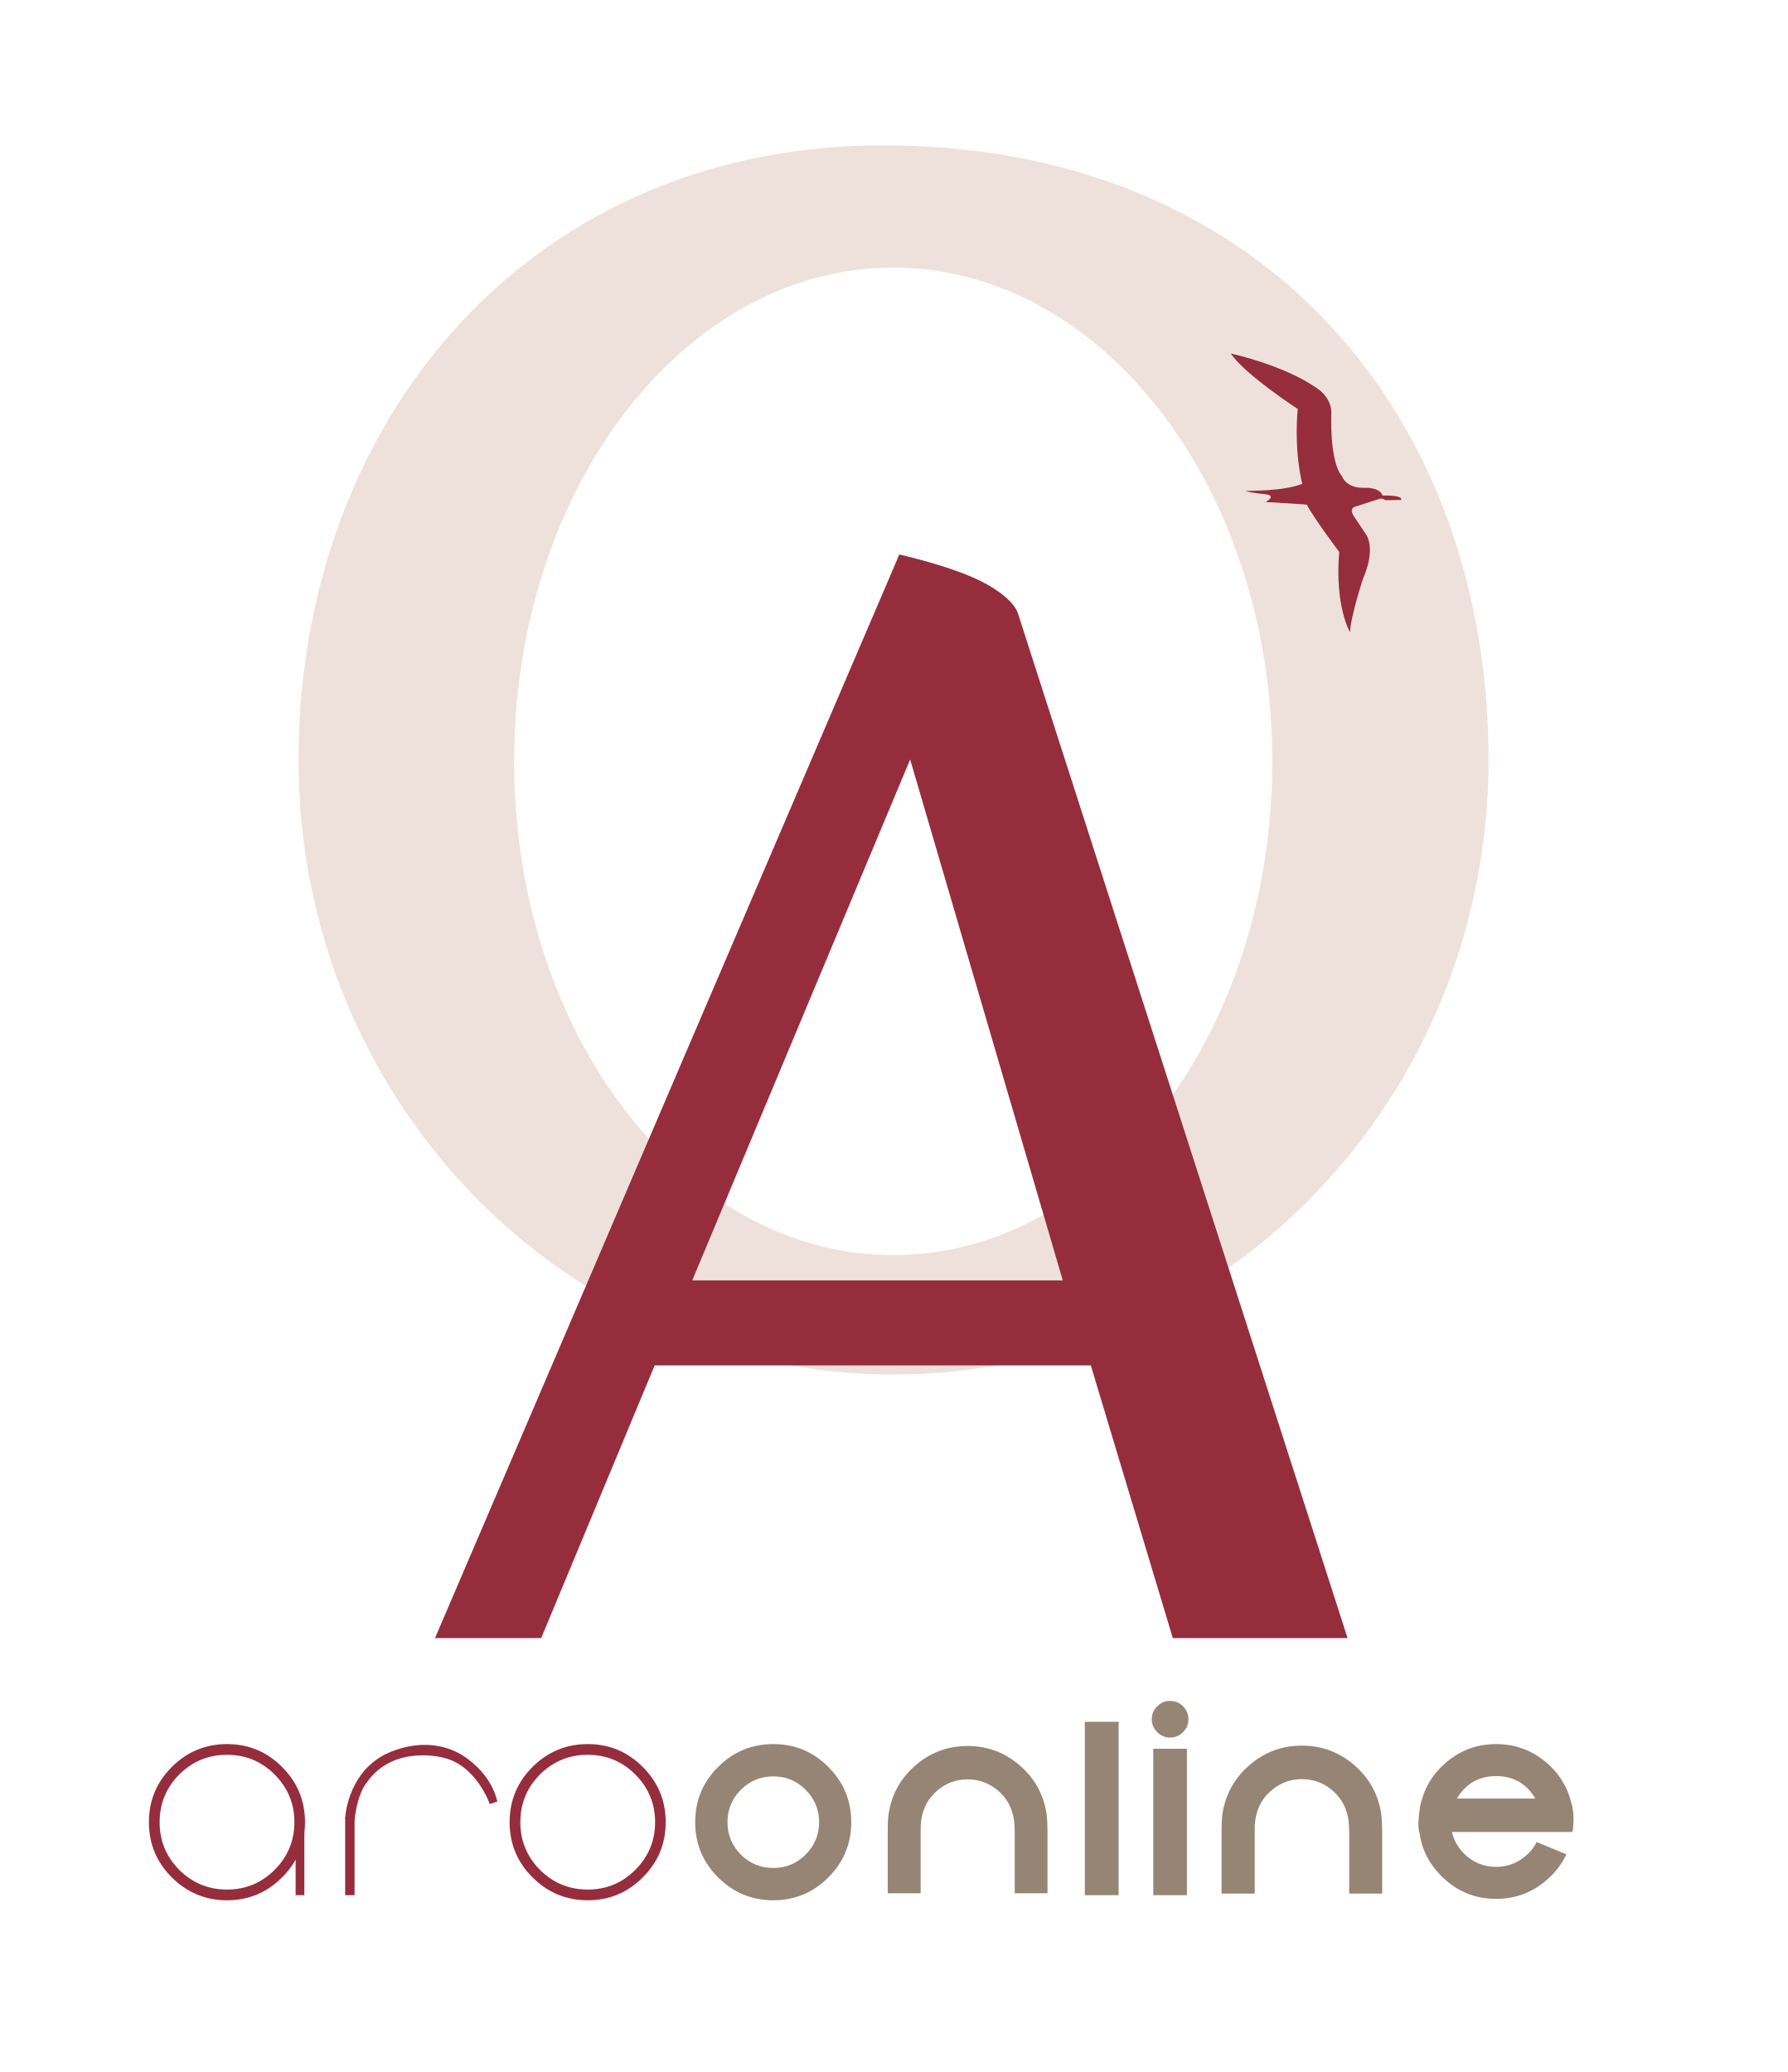
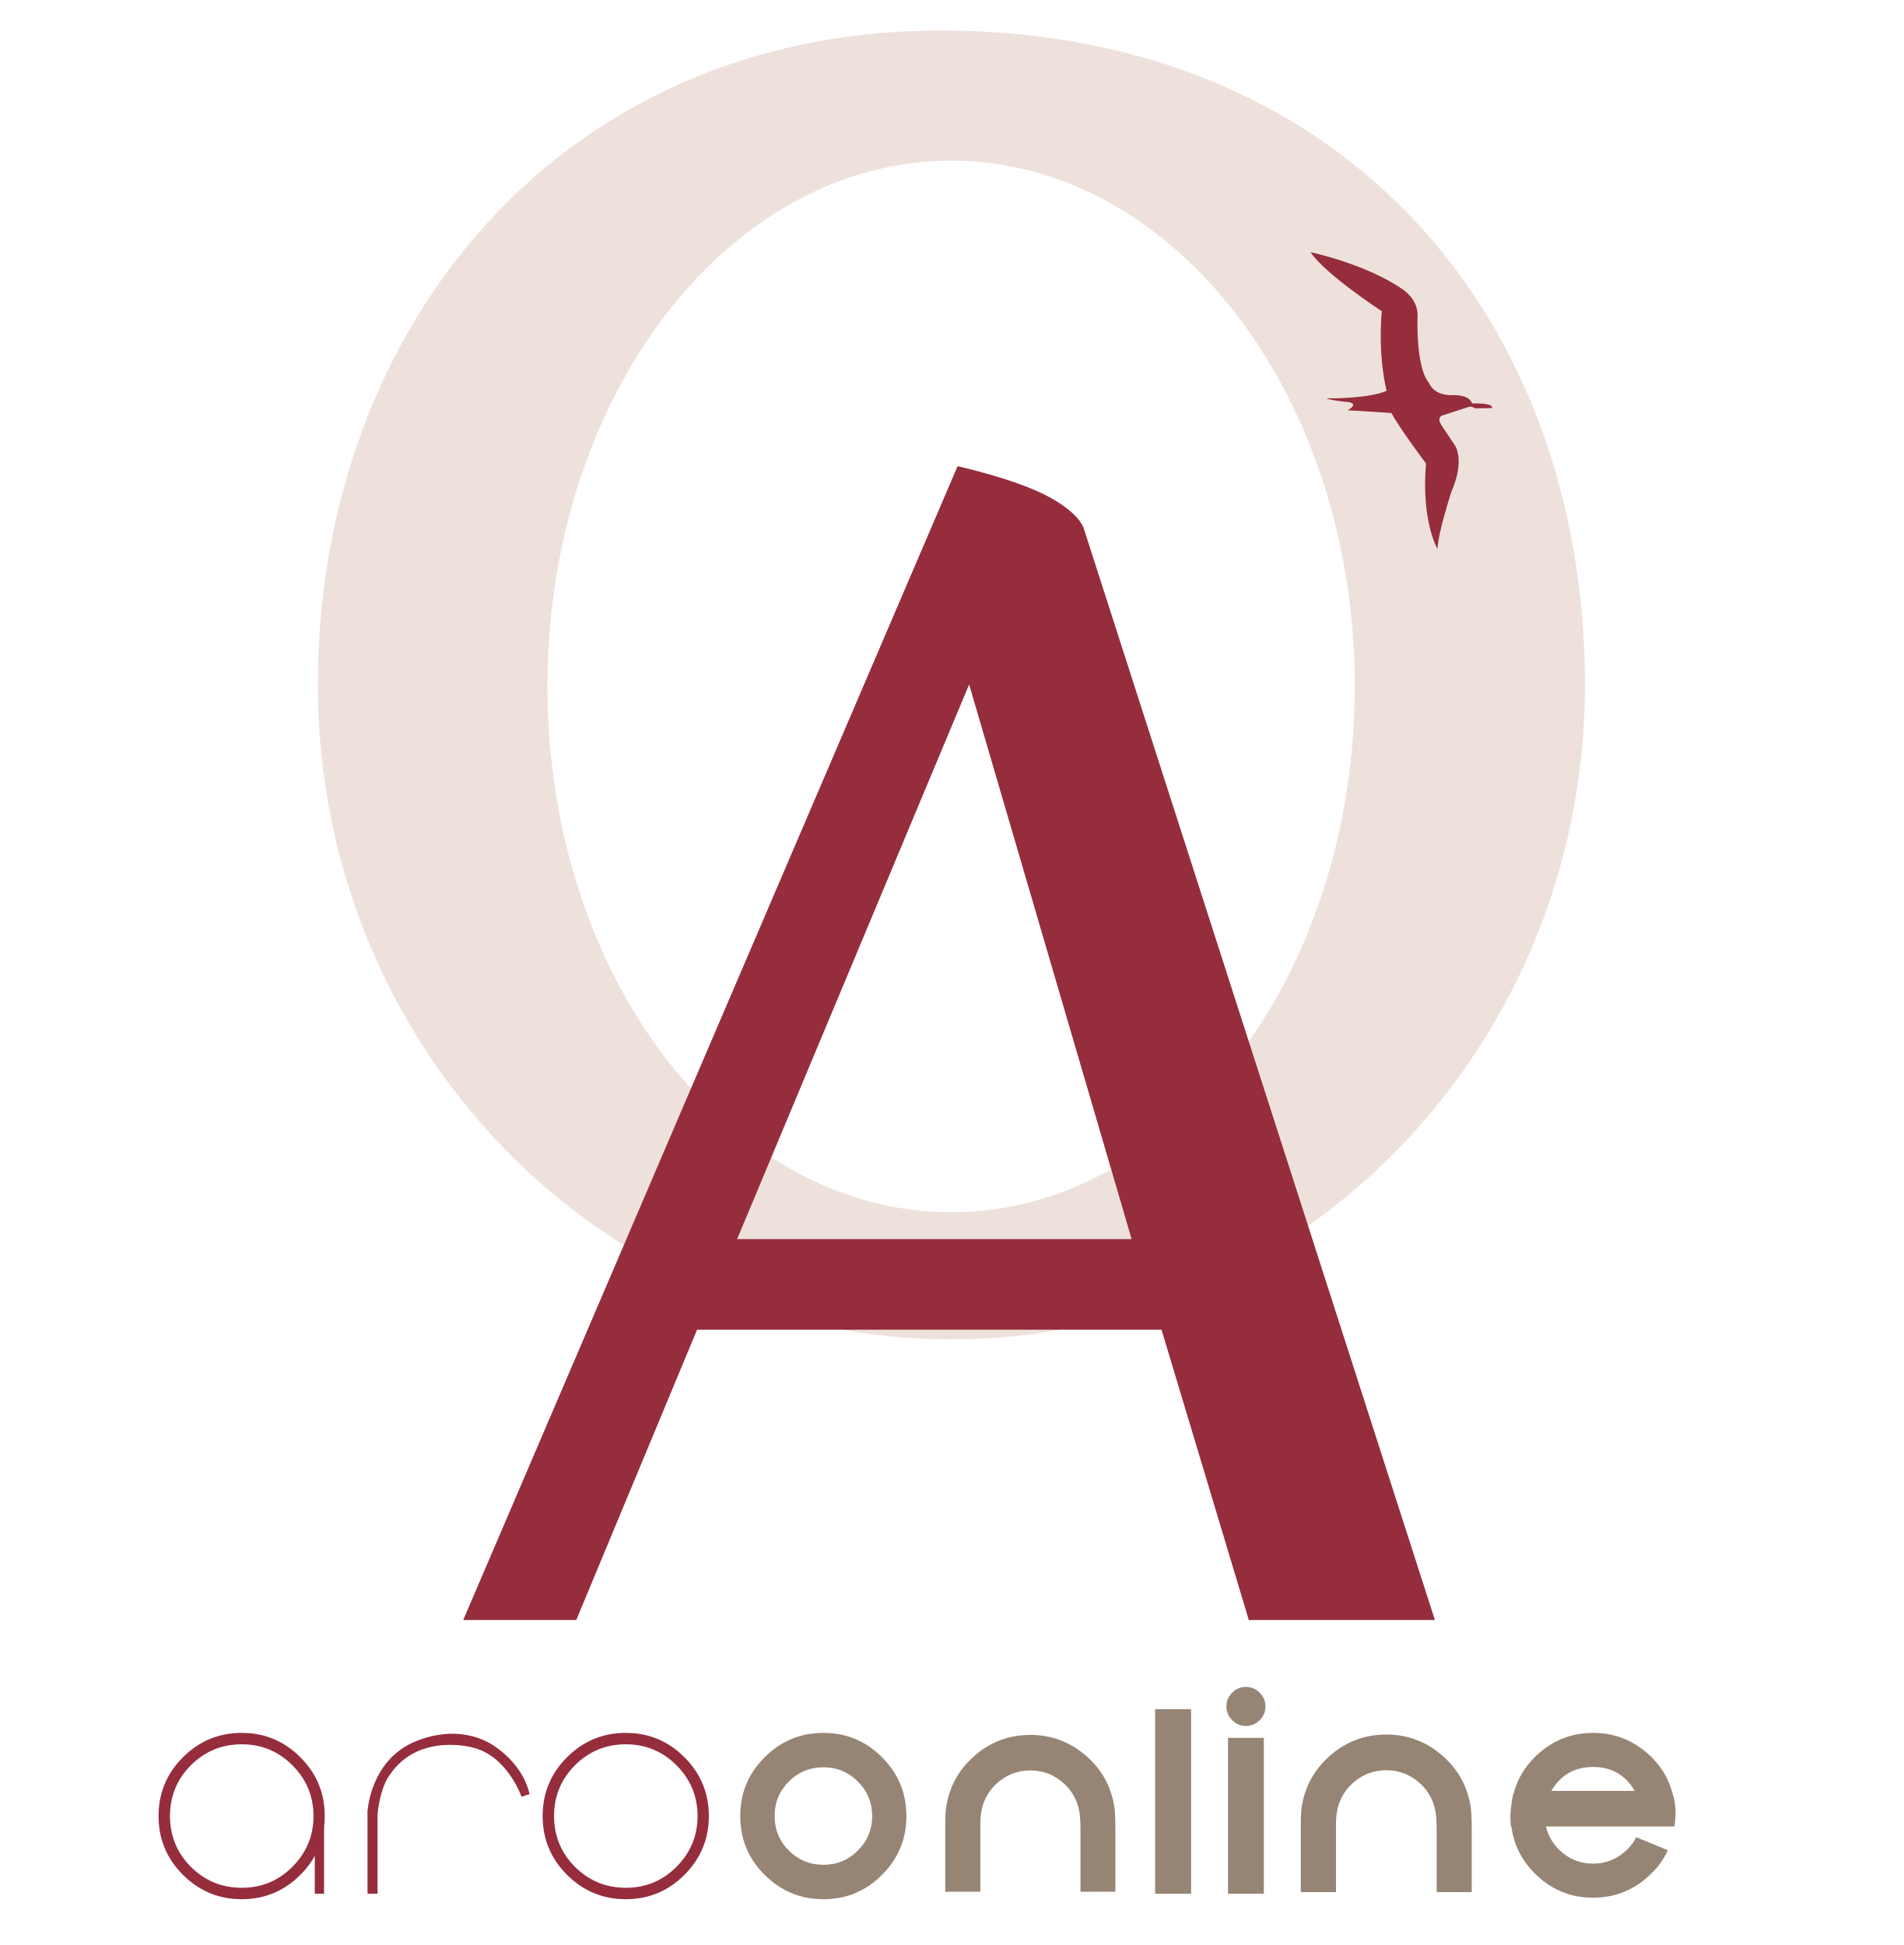
- <svg xmlns="http://www.w3.org/2000/svg" version="1.1" id="Layer_1" x="0px" y="0px" width="577.93px" height="669.922px" viewBox="0 0 577.93 669.922" style="enable-background:new 0 0 577.93 669.922;" xml:space="preserve">
+ <svg xmlns="http://www.w3.org/2000/svg" version="1.2" baseProfile="tiny" id="Layer_1" x="0px" y="0px" width="577.93px" height="590.57px" viewBox="0 0 577.93 590.57" xml:space="preserve">
  <g>
-     <path style="fill:#EEE1DB;" d="M288.847,47.01c-117.197-1.678-192.35,88.961-192.35,198.701c0,109.739,86.118,198.7,192.35,198.7   c106.232,0,192.351-88.961,192.351-198.7C481.197,135.972,410.243,48.675,288.847,47.01z M288.755,405.806   c-67.679,0-122.542-71.473-122.542-159.64s54.864-159.64,122.542-159.64c67.678,0,122.542,71.474,122.542,159.64   S356.434,405.806,288.755,405.806z" />
-     <path style="fill:#962D3D;" d="M436.425,204.413c0,0-4.991-8.319-3.494-25.957c0,0-8.152-10.816-10.482-15.308   c0,0-9.484-0.666-13.312-0.832c0,0,3.766-1.999,0-2.526c0,0-4.294-0.316-6.562-1.107c0,0,12.397,0.264,18.411-2.269   c0,0-2.7-9.691-1.486-24.191c0,0-17.119-11.167-21.619-17.917c0,0,16.917,3.583,27.917,11.25c0,0,4.5,2.75,4.583,7.75   c0,0-0.75,15.833,3.5,20.75c0,0,1.167,3.833,7.25,3.667c0,0,4.749-0.333,5.833,2.5c0,0,6.583-0.25,6,1.417l-5.083,0.083   c0,0-1.083-0.667-1.75-0.5l-8,2.583c0,0-2.251,0.417-0.417,3.167l3.917,5.875c0,0,3.312,4.265-0.971,14.17   C440.66,187.018,436.636,199.186,436.425,204.413z" />
-     <path style="fill:#962D3D;" d="M329.192,198.702c-1.421-5.42-10.933-10.189-10.933-10.189c-9.585-5.228-27.533-9.236-27.533-9.236   L140.629,529.624h34.325l36.677-88.151h141l26.5,88.151h56.5L329.192,198.702z M223.785,413.973l70.44-168.414l49.335,168.414   H223.785z" />
+     <path fill="#EEE1DB" d="M288.847,9.276C171.65,7.599,96.497,98.238,96.497,207.977c0,109.739,86.118,198.7,192.35,198.7   c106.232,0,192.351-88.961,192.351-198.7C481.197,98.238,410.243,10.941,288.847,9.276z M288.755,368.072   c-67.679,0-122.542-71.473-122.542-159.64s54.864-159.64,122.542-159.64c67.678,0,122.542,71.474,122.542,159.64   S356.434,368.072,288.755,368.072z" />
+     <path fill="#962D3D" d="M436.425,166.679c0,0-4.991-8.319-3.494-25.957c0,0-8.152-10.816-10.482-15.308   c0,0-9.484-0.666-13.312-0.832c0,0,3.766-1.999,0-2.526c0,0-4.294-0.316-6.562-1.107c0,0,12.397,0.264,18.411-2.269   c0,0-2.7-9.691-1.486-24.191c0,0-17.119-11.167-21.619-17.917c0,0,16.917,3.583,27.917,11.25c0,0,4.5,2.75,4.583,7.75   c0,0-0.75,15.833,3.5,20.75c0,0,1.167,3.833,7.25,3.667c0,0,4.749-0.333,5.833,2.5c0,0,6.583-0.25,6,1.417l-5.083,0.083   c0,0-1.083-0.667-1.75-0.5l-8,2.583c0,0-2.251,0.417-0.417,3.167l3.917,5.875c0,0,3.312,4.265-0.971,14.17   C440.66,149.284,436.636,161.452,436.425,166.679z" />
+     <path fill="#962D3D" d="M329.192,160.968c-1.421-5.42-10.933-10.189-10.933-10.189c-9.585-5.228-27.533-9.236-27.533-9.236   L140.629,491.89h34.325l36.677-88.151h141l26.5,88.151h56.5L329.192,160.968z M223.785,376.239l70.44-168.414l49.335,168.414   H223.785z" />
  </g>
  <g>
-     <path style="fill:#968575;" d="M249.983,614.4c-6.963,0-12.922-2.477-17.872-7.427c-4.919-4.921-7.38-10.862-7.38-17.825   c0-6.962,2.461-12.903,7.38-17.824c4.95-4.95,10.908-7.426,17.872-7.426c6.962,0,12.903,2.476,17.823,7.426   c4.919,4.921,7.38,10.862,7.38,17.824c0,6.963-2.461,12.904-7.38,17.825C262.886,611.924,256.945,614.4,249.983,614.4z    M260.426,599.639c2.908-2.908,4.364-6.405,4.364-10.49c0-4.084-1.456-7.58-4.364-10.489c-2.878-2.878-6.359-4.317-10.443-4.317   c-4.087,0-7.583,1.439-10.491,4.317c-2.879,2.909-4.317,6.405-4.317,10.489c0,4.085,1.438,7.582,4.317,10.49   c2.908,2.878,6.404,4.316,10.491,4.316C254.066,603.955,257.548,602.517,260.426,599.639z" />
-     <path style="fill:#962D3D;" d="M189.994,614.4c-6.963,0-12.921-2.477-17.872-7.427c-4.919-4.921-7.38-10.862-7.38-17.825   c0-6.962,2.461-12.903,7.38-17.824c4.95-4.95,10.908-7.426,17.872-7.426c6.962,0,12.903,2.476,17.823,7.426   c4.919,4.921,7.38,10.862,7.38,17.824c0,6.963-2.461,12.904-7.38,17.825C202.896,611.924,196.956,614.4,189.994,614.4z    M205.357,604.581c4.279-4.277,6.419-9.423,6.419-15.433c0-6.009-2.141-11.152-6.419-15.432c-4.233-4.233-9.355-6.352-15.363-6.352   c-6.012,0-11.155,2.118-15.433,6.352c-4.235,4.279-6.352,9.423-6.352,15.432c0,6.01,2.116,11.155,6.352,15.433   c4.278,4.233,9.421,6.351,15.433,6.351C196.001,610.932,201.124,608.814,205.357,604.581z" />
-     <path style="fill:#962D3D;" d="M73.389,614.4c-6.963,0-12.921-2.477-17.871-7.427c-4.919-4.921-7.38-10.862-7.38-17.825   c0-6.962,2.461-12.903,7.38-17.824c4.95-4.95,10.908-7.426,17.871-7.426c6.962,0,12.903,2.476,17.824,7.426   c4.919,4.921,7.38,10.862,7.38,17.824c0,6.963-2.461,12.904-7.38,17.825C86.292,611.924,80.352,614.4,73.389,614.4z    M88.753,604.581c4.278-4.277,6.419-9.423,6.419-15.433c0-6.009-2.141-11.152-6.419-15.432c-4.233-4.233-9.355-6.352-15.364-6.352   c-6.012,0-11.154,2.118-15.433,6.352c-4.235,4.279-6.352,9.423-6.352,15.432c0,6.01,2.116,11.155,6.352,15.433   c4.279,4.233,9.421,6.351,15.433,6.351C79.397,610.932,84.52,608.814,88.753,604.581z" />
-     <path style="fill:#968575;" d="M329.648,570.788c4.782,4.118,7.666,9.281,8.647,15.489c0.222,1.362,0.332,3.658,0.332,6.889v18.961   h-10.595v-18.865c0-2.534-0.143-4.48-0.428-5.845c-0.697-3.482-2.424-6.367-5.178-8.646c-2.789-2.312-5.986-3.468-9.6-3.468   c-3.643,0-6.857,1.156-9.644,3.468c-2.757,2.279-4.484,5.164-5.18,8.646c-0.254,1.364-0.38,2.646-0.38,3.851v20.859h-10.643   v-20.956c0-1.647,0.063-3.009,0.19-4.085c0.823-6.398,3.659-11.751,8.505-16.061c4.878-4.339,10.594-6.509,17.151-6.509   C319.195,564.517,324.803,566.607,329.648,570.788z" />
-     <path style="fill:#968575;" d="M361.615,556.693v56.052h-10.921v-56.052H361.615z" />
-     <path style="fill:#968575;" d="M382.432,551.697c1.168,1.138,1.754,2.534,1.754,4.192c0,1.626-0.586,3.006-1.754,4.144   c-1.137,1.169-2.535,1.755-4.193,1.755c-1.625,0-3.005-0.586-4.145-1.755c-1.168-1.138-1.754-2.518-1.754-4.144   c0-1.658,0.586-3.055,1.754-4.192c1.14-1.17,2.52-1.755,4.145-1.755C379.896,549.942,381.295,550.527,382.432,551.697z" />
-     <rect x="372.827" y="565.408" style="fill:#968575;" width="10.871" height="47.337" />
-     <path style="fill:#968575;" d="M437.79,570.7c4.808,4.14,7.705,9.328,8.692,15.567c0.221,1.369,0.334,3.676,0.334,6.923v19.056   h-10.649v-18.96c0-2.547-0.144-4.503-0.429-5.874c-0.701-3.5-2.436-6.398-5.205-8.689c-2.802-2.324-6.016-3.485-9.646-3.485   c-3.661,0-6.894,1.161-9.694,3.485c-2.77,2.291-4.504,5.189-5.205,8.689c-0.255,1.371-0.383,2.66-0.383,3.87v20.964H394.91v-21.061   c0-1.656,0.064-3.024,0.191-4.106c0.828-6.43,3.676-11.81,8.549-16.141c4.9-4.36,10.648-6.541,17.237-6.541   C427.287,564.397,432.922,566.498,437.79,570.7z" />
-     <path style="fill:#968575;" d="M506.364,599.544c-1.407,3.034-3.451,5.734-6.132,8.098c-4.723,4.201-10.242,6.302-16.559,6.302   c-6.901,0-12.804-2.454-17.709-7.359c-4.877-4.877-7.314-10.765-7.314-17.663v-0.185h10.348v0.185   c0,4.048,1.428,7.514,4.279,10.396c2.883,2.851,6.348,4.277,10.396,4.277c3.465,0,6.532-1.088,9.2-3.265   c1.682-1.354,2.979-2.938,3.894-4.755L506.364,599.544z M458.974,584.873c0.981-5.98,3.786-10.964,8.416-14.95   c4.661-4.017,10.089-6.024,16.284-6.024c6.162,0,11.59,2.008,16.283,6.024c4.63,3.986,7.422,8.97,8.371,14.95H458.974z    M496.321,581.514c-2.851-4.844-7.067-7.267-12.647-7.267c-5.611,0-9.844,2.423-12.695,7.267H496.321z" />
-     <path style="fill:#968575;" d="M507.962,583.014c0,0,1.364,3.685,0.366,9.301H458.74c0,0-0.73-3.959,0.748-9.866L507.962,583.014z" />
-     <polygon style="fill:#962D3D;" points="98.386,612.747 95.567,612.747 95.567,594.247 98.386,592.498  " />
-     <rect x="111.578" y="587.547" style="fill:#962D3D;" width="3.045" height="25.2" />
-     <path style="fill:#962D3D;" d="M111.578,587.843c0,0,0.584-13.615,12.027-20.13c0,0,12.278-7.35,24.64-0.918   c0,0,10.086,5.119,12.524,15.684l-2.438,0.813c0,0-4.281-12.467-14.931-14.973c0,0-16.413-4.573-25.058,8.332   c0,0-2.645,2.841-3.719,11.684L111.578,587.843z" />
+     <path fill="#968575" d="M249.983,576.667c-6.963,0-12.922-2.477-17.872-7.427c-4.919-4.921-7.38-10.862-7.38-17.825   c0-6.962,2.461-12.903,7.38-17.824c4.95-4.95,10.908-7.426,17.872-7.426c6.962,0,12.903,2.476,17.823,7.426   c4.919,4.921,7.38,10.862,7.38,17.824c0,6.963-2.461,12.904-7.38,17.825C262.886,574.19,256.945,576.667,249.983,576.667z    M260.426,561.905c2.908-2.908,4.364-6.405,4.364-10.49c0-4.084-1.456-7.58-4.364-10.489c-2.878-2.878-6.359-4.317-10.443-4.317   c-4.087,0-7.583,1.439-10.491,4.317c-2.879,2.909-4.317,6.405-4.317,10.489c0,4.085,1.438,7.582,4.317,10.49   c2.908,2.878,6.404,4.316,10.491,4.316C254.066,566.221,257.548,564.783,260.426,561.905z" />
+     <path fill="#962D3D" d="M189.994,576.667c-6.963,0-12.921-2.477-17.872-7.427c-4.919-4.921-7.38-10.862-7.38-17.825   c0-6.962,2.461-12.903,7.38-17.824c4.95-4.95,10.908-7.426,17.872-7.426c6.962,0,12.903,2.476,17.823,7.426   c4.919,4.921,7.38,10.862,7.38,17.824c0,6.963-2.461,12.904-7.38,17.825C202.896,574.19,196.956,576.667,189.994,576.667z    M205.357,566.847c4.279-4.277,6.419-9.423,6.419-15.433c0-6.009-2.141-11.152-6.419-15.432c-4.233-4.233-9.355-6.352-15.363-6.352   c-6.012,0-11.155,2.118-15.433,6.352c-4.235,4.279-6.352,9.423-6.352,15.432c0,6.01,2.116,11.155,6.352,15.433   c4.278,4.233,9.421,6.351,15.433,6.351C196.001,573.198,201.124,571.081,205.357,566.847z" />
+     <path fill="#962D3D" d="M73.389,576.667c-6.963,0-12.921-2.477-17.871-7.427c-4.919-4.921-7.38-10.862-7.38-17.825   c0-6.962,2.461-12.903,7.38-17.824c4.95-4.95,10.908-7.426,17.871-7.426c6.962,0,12.903,2.476,17.824,7.426   c4.919,4.921,7.38,10.862,7.38,17.824c0,6.963-2.461,12.904-7.38,17.825C86.292,574.19,80.352,576.667,73.389,576.667z    M88.753,566.847c4.278-4.277,6.419-9.423,6.419-15.433c0-6.009-2.141-11.152-6.419-15.432c-4.233-4.233-9.355-6.352-15.364-6.352   c-6.012,0-11.154,2.118-15.433,6.352c-4.235,4.279-6.352,9.423-6.352,15.432c0,6.01,2.116,11.155,6.352,15.433   c4.279,4.233,9.421,6.351,15.433,6.351C79.397,573.198,84.52,571.081,88.753,566.847z" />
+     <path fill="#968575" d="M329.648,533.054c4.782,4.118,7.666,9.281,8.647,15.489c0.222,1.362,0.332,3.658,0.332,6.889v18.961   h-10.595v-18.865c0-2.534-0.143-4.48-0.428-5.845c-0.697-3.482-2.424-6.367-5.178-8.646c-2.789-2.312-5.986-3.468-9.6-3.468   c-3.643,0-6.857,1.156-9.644,3.468c-2.757,2.279-4.484,5.164-5.18,8.646c-0.254,1.364-0.38,2.646-0.38,3.851v20.859h-10.643   v-20.956c0-1.647,0.063-3.009,0.19-4.085c0.823-6.398,3.659-11.751,8.505-16.061c4.878-4.339,10.594-6.509,17.151-6.509   C319.195,526.783,324.803,528.874,329.648,533.054z" />
+     <path fill="#968575" d="M361.615,518.959v56.052h-10.921v-56.052H361.615z" />
+     <path fill="#968575" d="M382.432,513.963c1.168,1.138,1.754,2.534,1.754,4.192c0,1.626-0.586,3.006-1.754,4.144   c-1.137,1.169-2.535,1.755-4.193,1.755c-1.625,0-3.005-0.586-4.145-1.755c-1.168-1.138-1.754-2.518-1.754-4.144   c0-1.658,0.586-3.055,1.754-4.192c1.14-1.17,2.52-1.755,4.145-1.755C379.896,512.208,381.295,512.793,382.432,513.963z" />
+     <rect x="372.827" y="527.674" fill="#968575" width="10.871" height="47.337" />
+     <path fill="#968575" d="M437.79,532.966c4.808,4.14,7.705,9.328,8.692,15.567c0.221,1.369,0.334,3.676,0.334,6.923v19.056h-10.649   v-18.96c0-2.547-0.144-4.503-0.429-5.874c-0.701-3.5-2.436-6.398-5.205-8.689c-2.802-2.324-6.016-3.485-9.646-3.485   c-3.661,0-6.894,1.161-9.694,3.485c-2.77,2.291-4.504,5.189-5.205,8.689c-0.255,1.371-0.383,2.66-0.383,3.87v20.964H394.91v-21.061   c0-1.656,0.064-3.024,0.191-4.106c0.828-6.43,3.676-11.81,8.549-16.141c4.9-4.36,10.648-6.541,17.237-6.541   C427.287,526.664,432.922,528.764,437.79,532.966z" />
+     <path fill="#968575" d="M506.364,561.81c-1.407,3.034-3.451,5.734-6.132,8.098c-4.723,4.201-10.242,6.302-16.559,6.302   c-6.901,0-12.804-2.454-17.709-7.359c-4.877-4.877-7.314-10.765-7.314-17.663v-0.185h10.348v0.185   c0,4.048,1.428,7.514,4.279,10.396c2.883,2.851,6.348,4.277,10.396,4.277c3.465,0,6.532-1.088,9.2-3.265   c1.682-1.354,2.979-2.938,3.894-4.755L506.364,561.81z M458.974,547.139c0.981-5.98,3.786-10.964,8.416-14.95   c4.661-4.017,10.089-6.024,16.284-6.024c6.162,0,11.59,2.008,16.283,6.024c4.63,3.986,7.422,8.97,8.371,14.95H458.974z    M496.321,543.78c-2.851-4.844-7.067-7.267-12.647-7.267c-5.611,0-9.844,2.423-12.695,7.267H496.321z" />
+     <path fill="#968575" d="M507.962,545.28c0,0,1.364,3.685,0.366,9.301H458.74c0,0-0.73-3.959,0.748-9.866L507.962,545.28z" />
+     <polygon fill="#962D3D" points="98.386,575.013 95.567,575.013 95.567,556.513 98.386,554.764  " />
+     <rect x="111.578" y="549.813" fill="#962D3D" width="3.045" height="25.2" />
+     <path fill="#962D3D" d="M111.578,550.109c0,0,0.584-13.615,12.027-20.13c0,0,12.278-7.35,24.64-0.918   c0,0,10.086,5.119,12.524,15.684l-2.438,0.813c0,0-4.281-12.467-14.931-14.973c0,0-16.413-4.573-25.058,8.332   c0,0-2.645,2.841-3.719,11.684L111.578,550.109z" />
  </g>
</svg>
